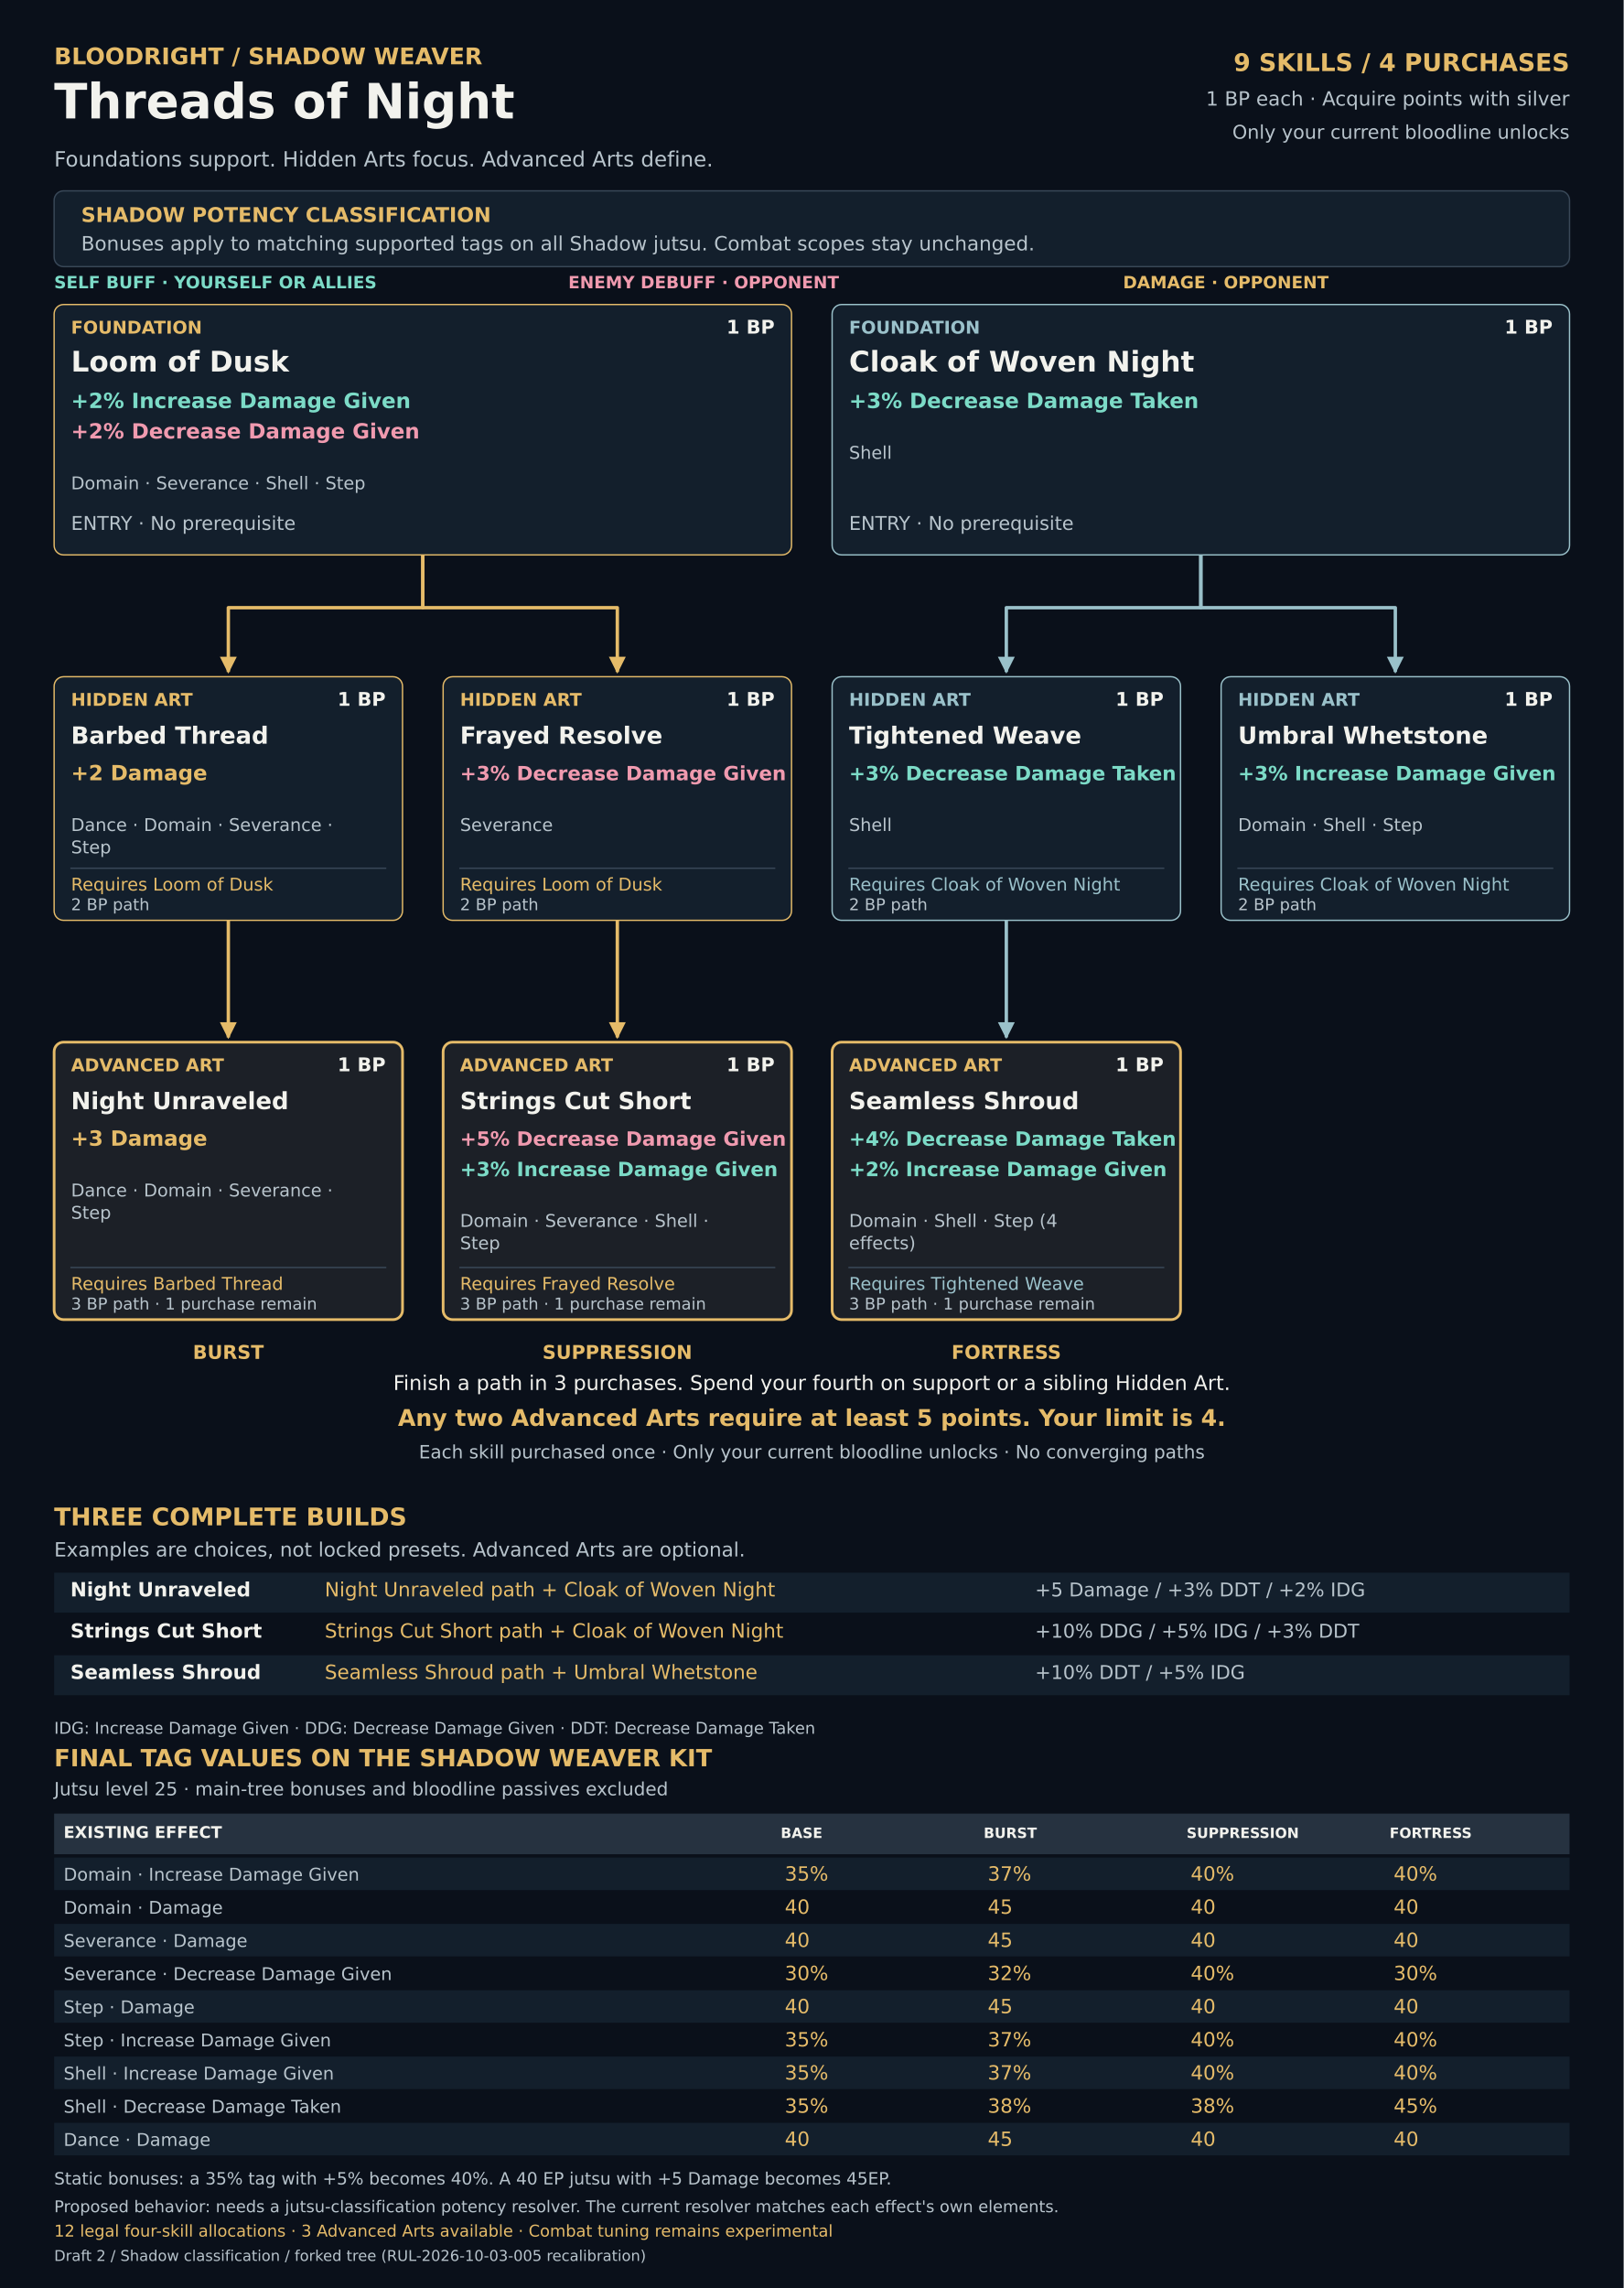
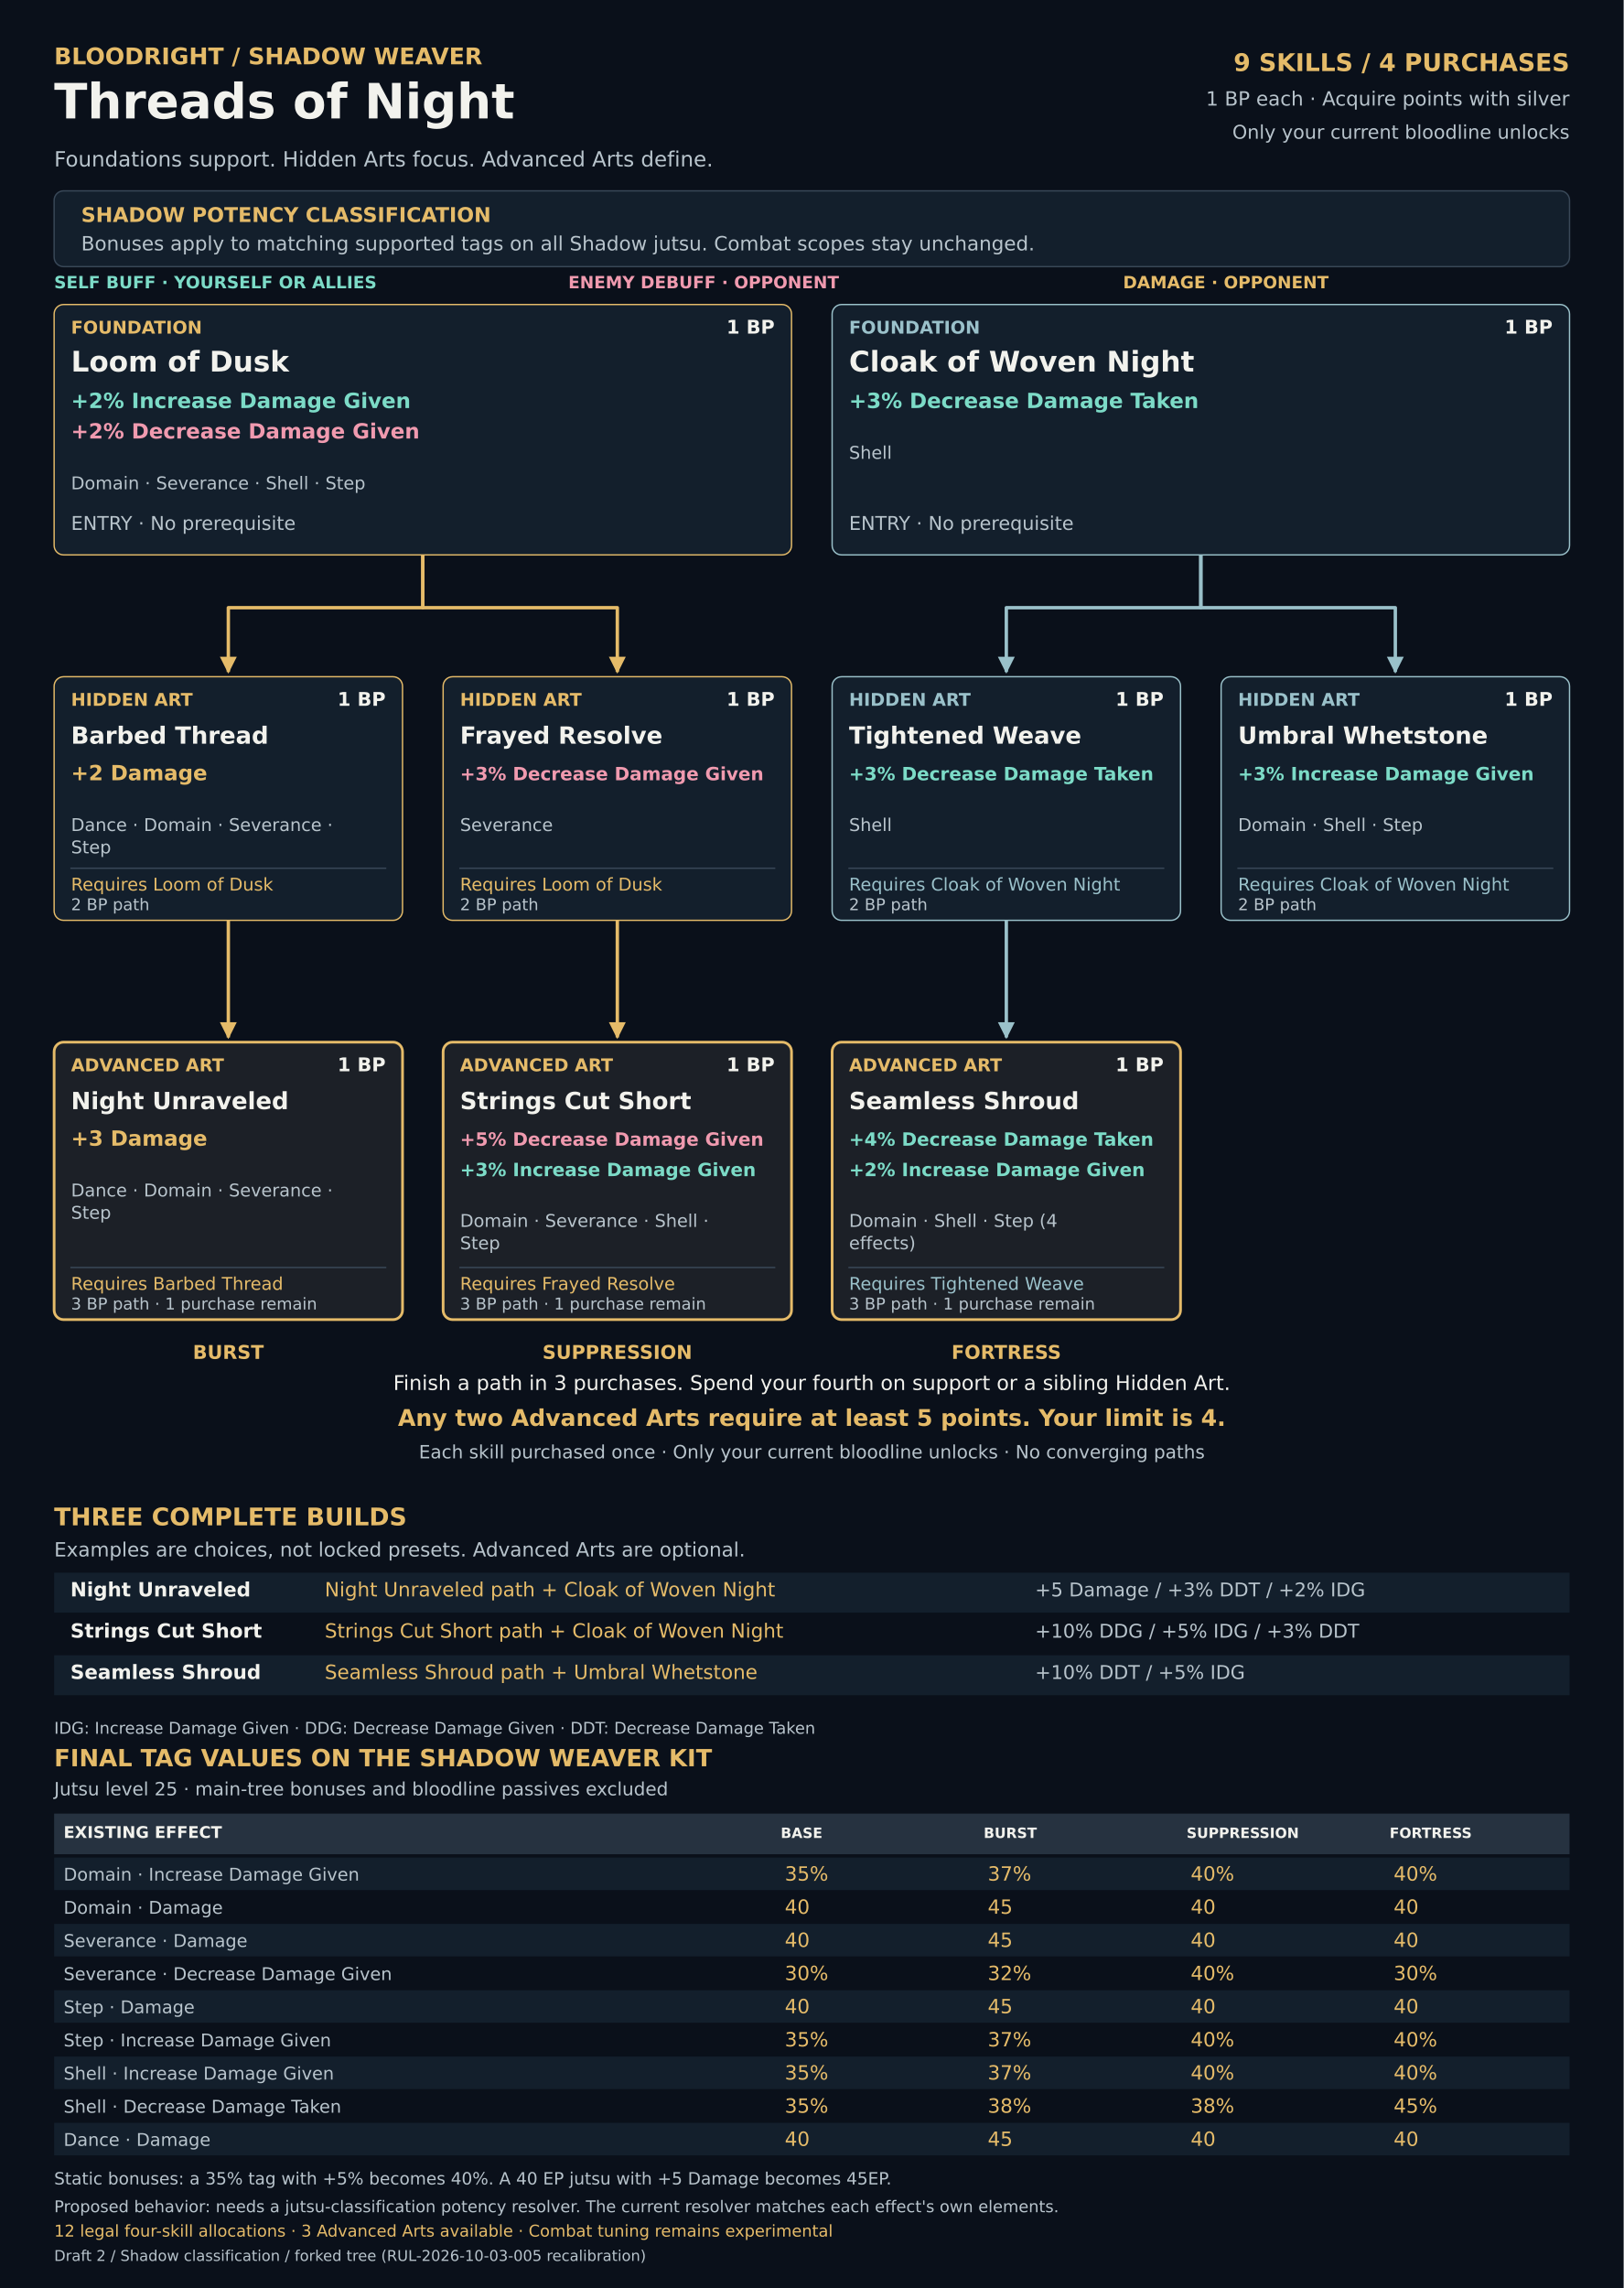
<svg xmlns="http://www.w3.org/2000/svg" width="2400" height="3381" viewBox="0 0 2400 3381" role="img" aria-labelledby="title desc">
  <defs>
    <marker id="arrow-0" viewBox="0 0 10 10" refX="9" refY="5" markerWidth="5" markerHeight="5" orient="auto">
      <path d="M0 0L10 5L0 10Z" fill="#e5bb69" />
    </marker>
    <marker id="arrow-1" viewBox="0 0 10 10" refX="9" refY="5" markerWidth="5" markerHeight="5" orient="auto">
      <path d="M0 0L10 5L0 10Z" fill="#9ac1ca" />
    </marker>
    <marker id="arrow-2" viewBox="0 0 10 10" refX="9" refY="5" markerWidth="5" markerHeight="5" orient="auto">
      <path d="M0 0L10 5L0 10Z" fill="#b8d98d" />
    </marker>
    <marker id="arrow-3" viewBox="0 0 10 10" refX="9" refY="5" markerWidth="5" markerHeight="5" orient="auto">
      <path d="M0 0L10 5L0 10Z" fill="#d9a6e0" />
    </marker>
  </defs>
  <g font-family="DejaVu Sans, sans-serif">
    <rect x="0" y="0" width="2400" height="3381" rx="0" fill="#0a101a" />
    <text x="80" y="95" font-size="34" font-weight="700" fill="#e5bb69" text-anchor="start">BLOODRIGHT / SHADOW WEAVER</text>
    <text x="80" y="175" font-size="72" font-weight="700" fill="#f2f2ed" text-anchor="start">Threads of Night</text>
    <text x="80" y="246" font-size="31" font-weight="400" fill="#b8c4cc" text-anchor="start">Foundations support. Hidden Arts focus. Advanced Arts define.</text>
    <text x="2320" y="105" font-size="36" font-weight="700" fill="#e5bb69" text-anchor="end">9 SKILLS  /  4 PURCHASES</text>
    <text x="2320" y="156" font-size="29" font-weight="400" fill="#b8c4cc" text-anchor="end">1 BP each · Acquire points with silver</text>
    <text x="2320" y="205" font-size="28" font-weight="400" fill="#b8c4cc" text-anchor="end">Only your current bloodline unlocks</text>
    <rect x="80" y="282" width="2240" height="112" rx="14" fill="#131f2c" stroke="#394858" stroke-width="2" />
    <text x="120" y="328" font-size="30" font-weight="700" fill="#e5bb69" text-anchor="start">SHADOW POTENCY CLASSIFICATION</text>
    <text x="120" y="370" font-size="29" font-weight="400" fill="#b8c4cc" text-anchor="start">Bonuses apply to matching supported tags on all Shadow jutsu. Combat scopes stay unchanged.</text>
    <text x="80" y="426" font-size="25" font-weight="700" fill="#7cdbc7" text-anchor="start">SELF BUFF · YOURSELF OR ALLIES</text>
    <text x="840" y="426" font-size="25" font-weight="700" fill="#f09aaf" text-anchor="start">ENEMY DEBUFF · OPPONENT</text>
    <text x="1660" y="426" font-size="25" font-weight="700" fill="#e5bb69" text-anchor="start">DAMAGE · OPPONENT</text>
    <path id="edge-02-03" data-from="02" data-to="03" d="M337.5 1360 V1533" fill="none" stroke="#e5bb69" stroke-width="5" stroke-linejoin="round" marker-end="url(#arrow-0)" />
    <path id="edge-04-05" data-from="04" data-to="05" d="M912.5 1360 V1533" fill="none" stroke="#e5bb69" stroke-width="5" stroke-linejoin="round" marker-end="url(#arrow-0)" />
    <path id="edge-01-02" data-from="01" data-to="02" d="M625 820 V898 H337.5 V993" fill="none" stroke="#e5bb69" stroke-width="5" stroke-linejoin="round" marker-end="url(#arrow-0)" />
    <path id="edge-01-04" data-from="01" data-to="04" d="M625 820 V898 H912.5 V993" fill="none" stroke="#e5bb69" stroke-width="5" stroke-linejoin="round" marker-end="url(#arrow-0)" />
    <path id="edge-07-08" data-from="07" data-to="08" d="M1487.5 1360 V1533" fill="none" stroke="#9ac1ca" stroke-width="5" stroke-linejoin="round" marker-end="url(#arrow-1)" />
    <path id="edge-06-07" data-from="06" data-to="07" d="M1775 820 V898 H1487.5 V993" fill="none" stroke="#9ac1ca" stroke-width="5" stroke-linejoin="round" marker-end="url(#arrow-1)" />
    <path id="edge-06-09" data-from="06" data-to="09" d="M1775 820 V898 H2062.5 V993" fill="none" stroke="#9ac1ca" stroke-width="5" stroke-linejoin="round" marker-end="url(#arrow-1)" />
    <g id="node-01" data-cost="1" data-prerequisites="" data-potency-classification="Shadow">
      <rect x="80" y="450" width="1090" height="370" rx="14" fill="#131f2c" stroke="#e5bb69" stroke-width="2" />
      <text x="105.0" y="493" font-size="26" font-weight="700" fill="#e5bb69" text-anchor="start">FOUNDATION</text>
      <text x="1145.0" y="493" font-size="28" font-weight="700" fill="#f2f2ed" text-anchor="end">1 BP</text>
      <text x="105.0" y="549" font-size="42" font-weight="700" fill="#f2f2ed" text-anchor="start">Loom of Dusk</text>
      <text x="105.0" y="603" font-size="31" font-weight="700" fill="#7cdbc7" text-anchor="start">+2% Increase Damage Given</text>
      <text x="105.0" y="648" font-size="31" font-weight="700" fill="#f09aaf" text-anchor="start">+2% Decrease Damage Given</text>
      <text x="105.0" y="723" font-size="26" font-weight="400" fill="#b8c4cc" text-anchor="start">Domain · Severance · Shell · Step</text>
      <text x="105.0" y="783" font-size="28" font-weight="400" fill="#b8c4cc" text-anchor="start">ENTRY · No prerequisite</text>
    </g>
    <g id="node-06" data-cost="1" data-prerequisites="" data-potency-classification="Shadow">
      <rect x="1230" y="450" width="1090" height="370" rx="14" fill="#131f2c" stroke="#9ac1ca" stroke-width="2" />
      <text x="1255.0" y="493" font-size="26" font-weight="700" fill="#9ac1ca" text-anchor="start">FOUNDATION</text>
      <text x="2295.0" y="493" font-size="28" font-weight="700" fill="#f2f2ed" text-anchor="end">1 BP</text>
      <text x="1255.0" y="549" font-size="42" font-weight="700" fill="#f2f2ed" text-anchor="start">Cloak of Woven Night</text>
      <text x="1255.0" y="603" font-size="31" font-weight="700" fill="#7cdbc7" text-anchor="start">+3% Decrease Damage Taken</text>
      <text x="1255.0" y="678" font-size="26" font-weight="400" fill="#b8c4cc" text-anchor="start">Shell</text>
      <text x="1255.0" y="783" font-size="28" font-weight="400" fill="#b8c4cc" text-anchor="start">ENTRY · No prerequisite</text>
    </g>
    <g id="node-02" data-cost="1" data-prerequisites="01" data-potency-classification="Shadow">
      <rect x="80" y="1000" width="515" height="360" rx="14" fill="#131f2c" stroke="#e5bb69" stroke-width="2" />
      <text x="105.0" y="1043" font-size="26" font-weight="700" fill="#e5bb69" text-anchor="start">HIDDEN ART</text>
      <text x="570.0" y="1043" font-size="28" font-weight="700" fill="#f2f2ed" text-anchor="end">1 BP</text>
      <text x="105.0" y="1099" font-size="35" font-weight="700" fill="#f2f2ed" text-anchor="start">Barbed Thread</text>
      <text x="105.0" y="1153" font-size="31" font-weight="700" fill="#e5bb69" text-anchor="start">+2 Damage</text>
      <text x="105.0" y="1228" font-size="26" font-weight="400" fill="#b8c4cc" text-anchor="start">Dance · Domain · Severance ·</text>
      <text x="105.0" y="1261" font-size="26" font-weight="400" fill="#b8c4cc" text-anchor="start">Step</text>
      <path d="M104 1283 L571 1283" fill="none" stroke="#394858" stroke-width="2" />
      <text x="105.0" y="1316" font-size="26" font-weight="400" fill="#e5bb69" text-anchor="start">Requires Loom of Dusk</text>
      <text x="105.0" y="1345" font-size="24" font-weight="400" fill="#b8c4cc" text-anchor="start">2 BP path</text>
    </g>
    <g id="node-04" data-cost="1" data-prerequisites="01" data-potency-classification="Shadow">
      <rect x="655" y="1000" width="515" height="360" rx="14" fill="#131f2c" stroke="#e5bb69" stroke-width="2" />
      <text x="680.0" y="1043" font-size="26" font-weight="700" fill="#e5bb69" text-anchor="start">HIDDEN ART</text>
      <text x="1145.0" y="1043" font-size="28" font-weight="700" fill="#f2f2ed" text-anchor="end">1 BP</text>
      <text x="680.0" y="1099" font-size="35" font-weight="700" fill="#f2f2ed" text-anchor="start">Frayed Resolve</text>
-       <text x="680.0" y="1153" font-size="29" font-weight="700" fill="#f09aaf" text-anchor="start">+3% Decrease Damage Given</text>
+       <text x="680.0" y="1153" font-size="27" font-weight="700" fill="#f09aaf" text-anchor="start">+3% Decrease Damage Given</text>
      <text x="680.0" y="1228" font-size="26" font-weight="400" fill="#b8c4cc" text-anchor="start">Severance</text>
      <path d="M679 1283 L1146 1283" fill="none" stroke="#394858" stroke-width="2" />
      <text x="680.0" y="1316" font-size="26" font-weight="400" fill="#e5bb69" text-anchor="start">Requires Loom of Dusk</text>
      <text x="680.0" y="1345" font-size="24" font-weight="400" fill="#b8c4cc" text-anchor="start">2 BP path</text>
    </g>
    <g id="node-07" data-cost="1" data-prerequisites="06" data-potency-classification="Shadow">
      <rect x="1230" y="1000" width="515" height="360" rx="14" fill="#131f2c" stroke="#9ac1ca" stroke-width="2" />
      <text x="1255.0" y="1043" font-size="26" font-weight="700" fill="#9ac1ca" text-anchor="start">HIDDEN ART</text>
      <text x="1720.0" y="1043" font-size="28" font-weight="700" fill="#f2f2ed" text-anchor="end">1 BP</text>
      <text x="1255.0" y="1099" font-size="35" font-weight="700" fill="#f2f2ed" text-anchor="start">Tightened Weave</text>
-       <text x="1255.0" y="1153" font-size="29" font-weight="700" fill="#7cdbc7" text-anchor="start">+3% Decrease Damage Taken</text>
+       <text x="1255.0" y="1153" font-size="27" font-weight="700" fill="#7cdbc7" text-anchor="start">+3% Decrease Damage Taken</text>
      <text x="1255.0" y="1228" font-size="26" font-weight="400" fill="#b8c4cc" text-anchor="start">Shell</text>
      <path d="M1254 1283 L1721 1283" fill="none" stroke="#394858" stroke-width="2" />
      <text x="1255.0" y="1316" font-size="26" font-weight="400" fill="#9ac1ca" text-anchor="start">Requires Cloak of Woven Night</text>
      <text x="1255.0" y="1345" font-size="24" font-weight="400" fill="#b8c4cc" text-anchor="start">2 BP path</text>
    </g>
    <g id="node-09" data-cost="1" data-prerequisites="06" data-potency-classification="Shadow">
      <rect x="1805" y="1000" width="515" height="360" rx="14" fill="#131f2c" stroke="#9ac1ca" stroke-width="2" />
      <text x="1830.0" y="1043" font-size="26" font-weight="700" fill="#9ac1ca" text-anchor="start">HIDDEN ART</text>
      <text x="2295.0" y="1043" font-size="28" font-weight="700" fill="#f2f2ed" text-anchor="end">1 BP</text>
      <text x="1830.0" y="1099" font-size="35" font-weight="700" fill="#f2f2ed" text-anchor="start">Umbral Whetstone</text>
-       <text x="1830.0" y="1153" font-size="29" font-weight="700" fill="#7cdbc7" text-anchor="start">+3% Increase Damage Given</text>
+       <text x="1830.0" y="1153" font-size="27" font-weight="700" fill="#7cdbc7" text-anchor="start">+3% Increase Damage Given</text>
      <text x="1830.0" y="1228" font-size="26" font-weight="400" fill="#b8c4cc" text-anchor="start">Domain · Shell · Step</text>
      <path d="M1829 1283 L2296 1283" fill="none" stroke="#394858" stroke-width="2" />
      <text x="1830.0" y="1316" font-size="26" font-weight="400" fill="#9ac1ca" text-anchor="start">Requires Cloak of Woven Night</text>
      <text x="1830.0" y="1345" font-size="24" font-weight="400" fill="#b8c4cc" text-anchor="start">2 BP path</text>
    </g>
    <g id="node-03" data-cost="1" data-prerequisites="02" data-potency-classification="Shadow">
      <rect x="80" y="1540" width="515" height="410" rx="14" fill="#1c2027" stroke="#e5bb69" stroke-width="4" />
      <text x="105.0" y="1583" font-size="26" font-weight="700" fill="#e5bb69" text-anchor="start">ADVANCED ART</text>
      <text x="570.0" y="1583" font-size="28" font-weight="700" fill="#f2f2ed" text-anchor="end">1 BP</text>
      <text x="105.0" y="1639" font-size="35" font-weight="700" fill="#f2f2ed" text-anchor="start">Night Unraveled</text>
      <text x="105.0" y="1693" font-size="31" font-weight="700" fill="#e5bb69" text-anchor="start">+3 Damage</text>
      <text x="105.0" y="1768" font-size="26" font-weight="400" fill="#b8c4cc" text-anchor="start">Dance · Domain · Severance ·</text>
      <text x="105.0" y="1801" font-size="26" font-weight="400" fill="#b8c4cc" text-anchor="start">Step</text>
      <path d="M104 1873 L571 1873" fill="none" stroke="#394858" stroke-width="2" />
      <text x="105.0" y="1906" font-size="26" font-weight="400" fill="#e5bb69" text-anchor="start">Requires Barbed Thread</text>
      <text x="105.0" y="1935" font-size="24" font-weight="400" fill="#b8c4cc" text-anchor="start">3 BP path · 1 purchase remain</text>
    </g>
    <g id="node-05" data-cost="1" data-prerequisites="04" data-potency-classification="Shadow">
      <rect x="655" y="1540" width="515" height="410" rx="14" fill="#1c2027" stroke="#e5bb69" stroke-width="4" />
      <text x="680.0" y="1583" font-size="26" font-weight="700" fill="#e5bb69" text-anchor="start">ADVANCED ART</text>
      <text x="1145.0" y="1583" font-size="28" font-weight="700" fill="#f2f2ed" text-anchor="end">1 BP</text>
      <text x="680.0" y="1639" font-size="35" font-weight="700" fill="#f2f2ed" text-anchor="start">Strings Cut Short</text>
-       <text x="680.0" y="1693" font-size="29" font-weight="700" fill="#f09aaf" text-anchor="start">+5% Decrease Damage Given</text>
-       <text x="680.0" y="1738" font-size="29" font-weight="700" fill="#7cdbc7" text-anchor="start">+3% Increase Damage Given</text>
+       <text x="680.0" y="1693" font-size="27" font-weight="700" fill="#f09aaf" text-anchor="start">+5% Decrease Damage Given</text>
+       <text x="680.0" y="1738" font-size="27" font-weight="700" fill="#7cdbc7" text-anchor="start">+3% Increase Damage Given</text>
      <text x="680.0" y="1813" font-size="26" font-weight="400" fill="#b8c4cc" text-anchor="start">Domain · Severance · Shell ·</text>
      <text x="680.0" y="1846" font-size="26" font-weight="400" fill="#b8c4cc" text-anchor="start">Step</text>
      <path d="M679 1873 L1146 1873" fill="none" stroke="#394858" stroke-width="2" />
      <text x="680.0" y="1906" font-size="26" font-weight="400" fill="#e5bb69" text-anchor="start">Requires Frayed Resolve</text>
      <text x="680.0" y="1935" font-size="24" font-weight="400" fill="#b8c4cc" text-anchor="start">3 BP path · 1 purchase remain</text>
    </g>
    <g id="node-08" data-cost="1" data-prerequisites="07" data-potency-classification="Shadow">
      <rect x="1230" y="1540" width="515" height="410" rx="14" fill="#1c2027" stroke="#e5bb69" stroke-width="4" />
      <text x="1255.0" y="1583" font-size="26" font-weight="700" fill="#e5bb69" text-anchor="start">ADVANCED ART</text>
      <text x="1720.0" y="1583" font-size="28" font-weight="700" fill="#f2f2ed" text-anchor="end">1 BP</text>
      <text x="1255.0" y="1639" font-size="35" font-weight="700" fill="#f2f2ed" text-anchor="start">Seamless Shroud</text>
-       <text x="1255.0" y="1693" font-size="29" font-weight="700" fill="#7cdbc7" text-anchor="start">+4% Decrease Damage Taken</text>
-       <text x="1255.0" y="1738" font-size="29" font-weight="700" fill="#7cdbc7" text-anchor="start">+2% Increase Damage Given</text>
+       <text x="1255.0" y="1693" font-size="27" font-weight="700" fill="#7cdbc7" text-anchor="start">+4% Decrease Damage Taken</text>
+       <text x="1255.0" y="1738" font-size="27" font-weight="700" fill="#7cdbc7" text-anchor="start">+2% Increase Damage Given</text>
      <text x="1255.0" y="1813" font-size="26" font-weight="400" fill="#b8c4cc" text-anchor="start">Domain · Shell · Step (4</text>
      <text x="1255.0" y="1846" font-size="26" font-weight="400" fill="#b8c4cc" text-anchor="start">effects)</text>
      <path d="M1254 1873 L1721 1873" fill="none" stroke="#394858" stroke-width="2" />
      <text x="1255.0" y="1906" font-size="26" font-weight="400" fill="#9ac1ca" text-anchor="start">Requires Tightened Weave</text>
      <text x="1255.0" y="1935" font-size="24" font-weight="400" fill="#b8c4cc" text-anchor="start">3 BP path · 1 purchase remain</text>
    </g>
    <text x="337.5" y="2008" font-size="28" font-weight="700" fill="#e5bb69" text-anchor="middle">BURST</text>
    <text x="912.5" y="2008" font-size="28" font-weight="700" fill="#e5bb69" text-anchor="middle">SUPPRESSION</text>
    <text x="1487.5" y="2008" font-size="28" font-weight="700" fill="#e5bb69" text-anchor="middle">FORTRESS</text>
    <text x="1200.0" y="2054" font-size="30" font-weight="400" fill="#f2f2ed" text-anchor="middle">Finish a path in 3 purchases. Spend your fourth on support or a sibling Hidden Art.</text>
    <text x="1200.0" y="2107" font-size="34" font-weight="700" fill="#e5bb69" text-anchor="middle">Any two Advanced Arts require at least 5 points. Your limit is 4.</text>
    <text x="1200.0" y="2155" font-size="27" font-weight="400" fill="#b8c4cc" text-anchor="middle">Each skill purchased once · Only your current bloodline unlocks · No converging paths</text>
    <text x="80" y="2254" font-size="36" font-weight="700" fill="#e5bb69" text-anchor="start">THREE COMPLETE BUILDS</text>
    <text x="80" y="2300" font-size="29" font-weight="400" fill="#b8c4cc" text-anchor="start">Examples are choices, not locked presets. Advanced Arts are optional.</text>
    <rect x="80" y="2324" width="2240" height="59" rx="0" fill="#131f2c" />
    <text x="104" y="2359" font-size="29" font-weight="700" fill="#f2f2ed" text-anchor="start">Night Unraveled</text>
    <text x="480" y="2359" font-size="29" font-weight="400" fill="#e5bb69" text-anchor="start">Night Unraveled path + Cloak of Woven Night</text>
    <text x="1530" y="2359" font-size="28" font-weight="400" fill="#b8c4cc" text-anchor="start">+5 Damage / +3% DDT / +2% IDG</text>
    <rect x="80" y="2385" width="2240" height="59" rx="0" fill="#0a101a" />
    <text x="104" y="2420" font-size="29" font-weight="700" fill="#f2f2ed" text-anchor="start">Strings Cut Short</text>
    <text x="480" y="2420" font-size="29" font-weight="400" fill="#e5bb69" text-anchor="start">Strings Cut Short path + Cloak of Woven Night</text>
    <text x="1530" y="2420" font-size="28" font-weight="400" fill="#b8c4cc" text-anchor="start">+10% DDG / +5% IDG / +3% DDT</text>
    <rect x="80" y="2446" width="2240" height="59" rx="0" fill="#131f2c" />
    <text x="104" y="2481" font-size="29" font-weight="700" fill="#f2f2ed" text-anchor="start">Seamless Shroud</text>
    <text x="480" y="2481" font-size="29" font-weight="400" fill="#e5bb69" text-anchor="start">Seamless Shroud path + Umbral Whetstone</text>
    <text x="1530" y="2481" font-size="28" font-weight="400" fill="#b8c4cc" text-anchor="start">+10% DDT / +5% IDG</text>
    <text x="80" y="2562" font-size="24" font-weight="400" fill="#b8c4cc" text-anchor="start">IDG: Increase Damage Given · DDG: Decrease Damage Given · DDT: Decrease Damage Taken</text>
    <text x="80" y="2610" font-size="35" font-weight="700" fill="#e5bb69" text-anchor="start">FINAL TAG VALUES ON THE SHADOW WEAVER KIT</text>
    <text x="80" y="2653" font-size="27" font-weight="400" fill="#b8c4cc" text-anchor="start">Jutsu level 25 · main-tree bonuses and bloodline passives excluded</text>
    <rect x="80" y="2680" width="2240" height="60" rx="0" fill="#263240" />
    <text x="94" y="2716" font-size="24" font-weight="700" fill="#f2f2ed" text-anchor="start">EXISTING EFFECT</text>
    <text x="1154.0" y="2716" font-size="21" font-weight="700" fill="#f2f2ed" text-anchor="start">BASE</text>
    <text x="1454.0" y="2716" font-size="21" font-weight="700" fill="#f2f2ed" text-anchor="start">BURST</text>
    <text x="1754.0" y="2716" font-size="21" font-weight="700" fill="#f2f2ed" text-anchor="start">SUPPRESSION</text>
    <text x="2054.0" y="2716" font-size="21" font-weight="700" fill="#f2f2ed" text-anchor="start">FORTRESS</text>
    <rect x="80" y="2745" width="2240" height="48" rx="0" fill="#131f2c" />
    <text x="94" y="2779" font-size="26" font-weight="400" fill="#b8c4cc" text-anchor="start">Domain · Increase Damage Given</text>
    <text x="1160.0" y="2779" font-size="29" font-weight="400" fill="#e5bb69" text-anchor="start">35%</text>
    <text x="1460.0" y="2779" font-size="29" font-weight="400" fill="#e5bb69" text-anchor="start">37%</text>
    <text x="1760.0" y="2779" font-size="29" font-weight="400" fill="#e5bb69" text-anchor="start">40%</text>
    <text x="2060.0" y="2779" font-size="29" font-weight="400" fill="#e5bb69" text-anchor="start">40%</text>
    <text x="94" y="2828" font-size="26" font-weight="400" fill="#b8c4cc" text-anchor="start">Domain · Damage</text>
    <text x="1160.0" y="2828" font-size="29" font-weight="400" fill="#e5bb69" text-anchor="start">40</text>
    <text x="1460.0" y="2828" font-size="29" font-weight="400" fill="#e5bb69" text-anchor="start">45</text>
    <text x="1760.0" y="2828" font-size="29" font-weight="400" fill="#e5bb69" text-anchor="start">40</text>
    <text x="2060.0" y="2828" font-size="29" font-weight="400" fill="#e5bb69" text-anchor="start">40</text>
    <rect x="80" y="2843" width="2240" height="48" rx="0" fill="#131f2c" />
    <text x="94" y="2877" font-size="26" font-weight="400" fill="#b8c4cc" text-anchor="start">Severance · Damage</text>
    <text x="1160.0" y="2877" font-size="29" font-weight="400" fill="#e5bb69" text-anchor="start">40</text>
    <text x="1460.0" y="2877" font-size="29" font-weight="400" fill="#e5bb69" text-anchor="start">45</text>
    <text x="1760.0" y="2877" font-size="29" font-weight="400" fill="#e5bb69" text-anchor="start">40</text>
    <text x="2060.0" y="2877" font-size="29" font-weight="400" fill="#e5bb69" text-anchor="start">40</text>
    <text x="94" y="2926" font-size="26" font-weight="400" fill="#b8c4cc" text-anchor="start">Severance · Decrease Damage Given</text>
    <text x="1160.0" y="2926" font-size="29" font-weight="400" fill="#e5bb69" text-anchor="start">30%</text>
    <text x="1460.0" y="2926" font-size="29" font-weight="400" fill="#e5bb69" text-anchor="start">32%</text>
    <text x="1760.0" y="2926" font-size="29" font-weight="400" fill="#e5bb69" text-anchor="start">40%</text>
    <text x="2060.0" y="2926" font-size="29" font-weight="400" fill="#e5bb69" text-anchor="start">30%</text>
    <rect x="80" y="2941" width="2240" height="48" rx="0" fill="#131f2c" />
    <text x="94" y="2975" font-size="26" font-weight="400" fill="#b8c4cc" text-anchor="start">Step · Damage</text>
    <text x="1160.0" y="2975" font-size="29" font-weight="400" fill="#e5bb69" text-anchor="start">40</text>
    <text x="1460.0" y="2975" font-size="29" font-weight="400" fill="#e5bb69" text-anchor="start">45</text>
    <text x="1760.0" y="2975" font-size="29" font-weight="400" fill="#e5bb69" text-anchor="start">40</text>
    <text x="2060.0" y="2975" font-size="29" font-weight="400" fill="#e5bb69" text-anchor="start">40</text>
    <text x="94" y="3024" font-size="26" font-weight="400" fill="#b8c4cc" text-anchor="start">Step · Increase Damage Given</text>
    <text x="1160.0" y="3024" font-size="29" font-weight="400" fill="#e5bb69" text-anchor="start">35%</text>
    <text x="1460.0" y="3024" font-size="29" font-weight="400" fill="#e5bb69" text-anchor="start">37%</text>
    <text x="1760.0" y="3024" font-size="29" font-weight="400" fill="#e5bb69" text-anchor="start">40%</text>
    <text x="2060.0" y="3024" font-size="29" font-weight="400" fill="#e5bb69" text-anchor="start">40%</text>
    <rect x="80" y="3039" width="2240" height="48" rx="0" fill="#131f2c" />
    <text x="94" y="3073" font-size="26" font-weight="400" fill="#b8c4cc" text-anchor="start">Shell · Increase Damage Given</text>
    <text x="1160.0" y="3073" font-size="29" font-weight="400" fill="#e5bb69" text-anchor="start">35%</text>
    <text x="1460.0" y="3073" font-size="29" font-weight="400" fill="#e5bb69" text-anchor="start">37%</text>
    <text x="1760.0" y="3073" font-size="29" font-weight="400" fill="#e5bb69" text-anchor="start">40%</text>
    <text x="2060.0" y="3073" font-size="29" font-weight="400" fill="#e5bb69" text-anchor="start">40%</text>
    <text x="94" y="3122" font-size="26" font-weight="400" fill="#b8c4cc" text-anchor="start">Shell · Decrease Damage Taken</text>
    <text x="1160.0" y="3122" font-size="29" font-weight="400" fill="#e5bb69" text-anchor="start">35%</text>
    <text x="1460.0" y="3122" font-size="29" font-weight="400" fill="#e5bb69" text-anchor="start">38%</text>
    <text x="1760.0" y="3122" font-size="29" font-weight="400" fill="#e5bb69" text-anchor="start">38%</text>
    <text x="2060.0" y="3122" font-size="29" font-weight="400" fill="#e5bb69" text-anchor="start">45%</text>
    <rect x="80" y="3137" width="2240" height="48" rx="0" fill="#131f2c" />
    <text x="94" y="3171" font-size="26" font-weight="400" fill="#b8c4cc" text-anchor="start">Dance · Damage</text>
    <text x="1160.0" y="3171" font-size="29" font-weight="400" fill="#e5bb69" text-anchor="start">40</text>
    <text x="1460.0" y="3171" font-size="29" font-weight="400" fill="#e5bb69" text-anchor="start">45</text>
    <text x="1760.0" y="3171" font-size="29" font-weight="400" fill="#e5bb69" text-anchor="start">40</text>
    <text x="2060.0" y="3171" font-size="29" font-weight="400" fill="#e5bb69" text-anchor="start">40</text>
    <text x="80" y="3228" font-size="25" font-weight="400" fill="#b8c4cc" text-anchor="start">Static bonuses: a 35% tag with +5% becomes 40%. A 40 EP jutsu with +5 Damage becomes 45EP.</text>
    <text x="80" y="3269" font-size="24" font-weight="400" fill="#b8c4cc" text-anchor="start">Proposed behavior: needs a jutsu-classification potency resolver. The current resolver matches each effect's own elements.</text>
    <text x="80" y="3305" font-size="24" font-weight="400" fill="#e5bb69" text-anchor="start">12 legal four-skill allocations · 3 Advanced Arts available · Combat tuning remains experimental</text>
    <text x="80" y="3341" font-size="22" font-weight="400" fill="#b8c4cc" text-anchor="start">Draft 2 / Shadow classification / forked tree (RUL-2026-10-03-005 recalibration)</text>
  </g>
</svg>
